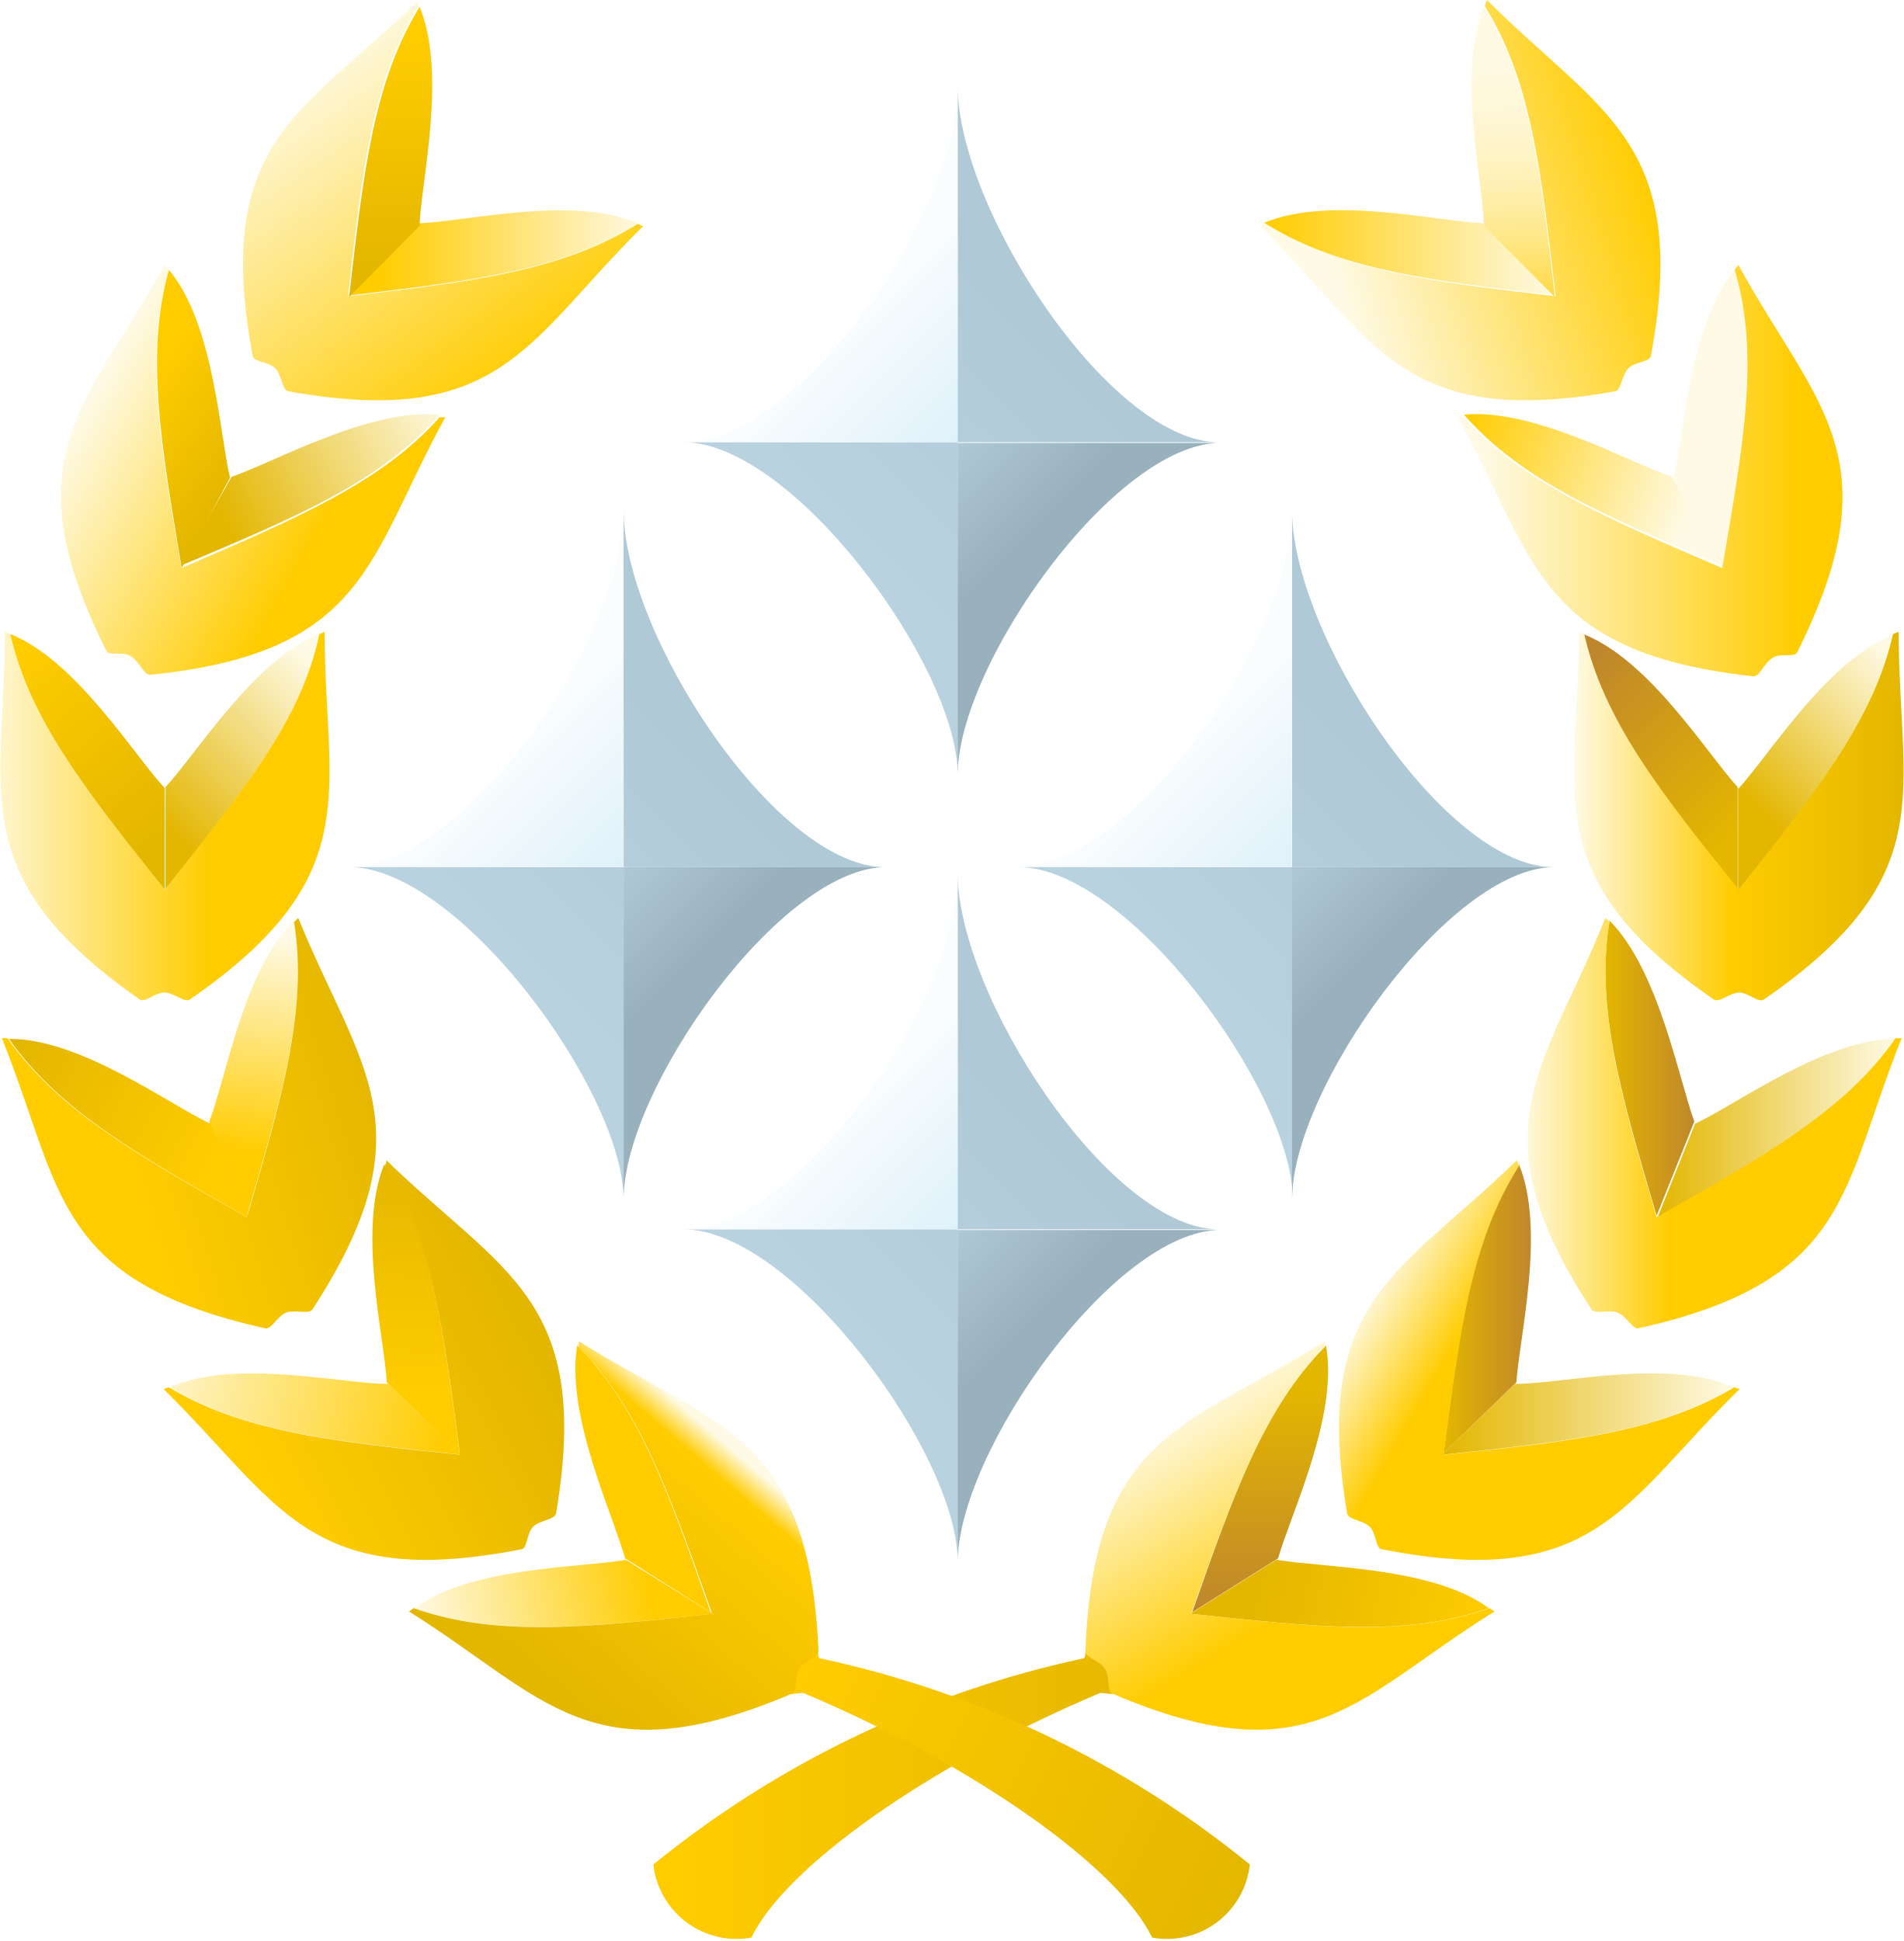
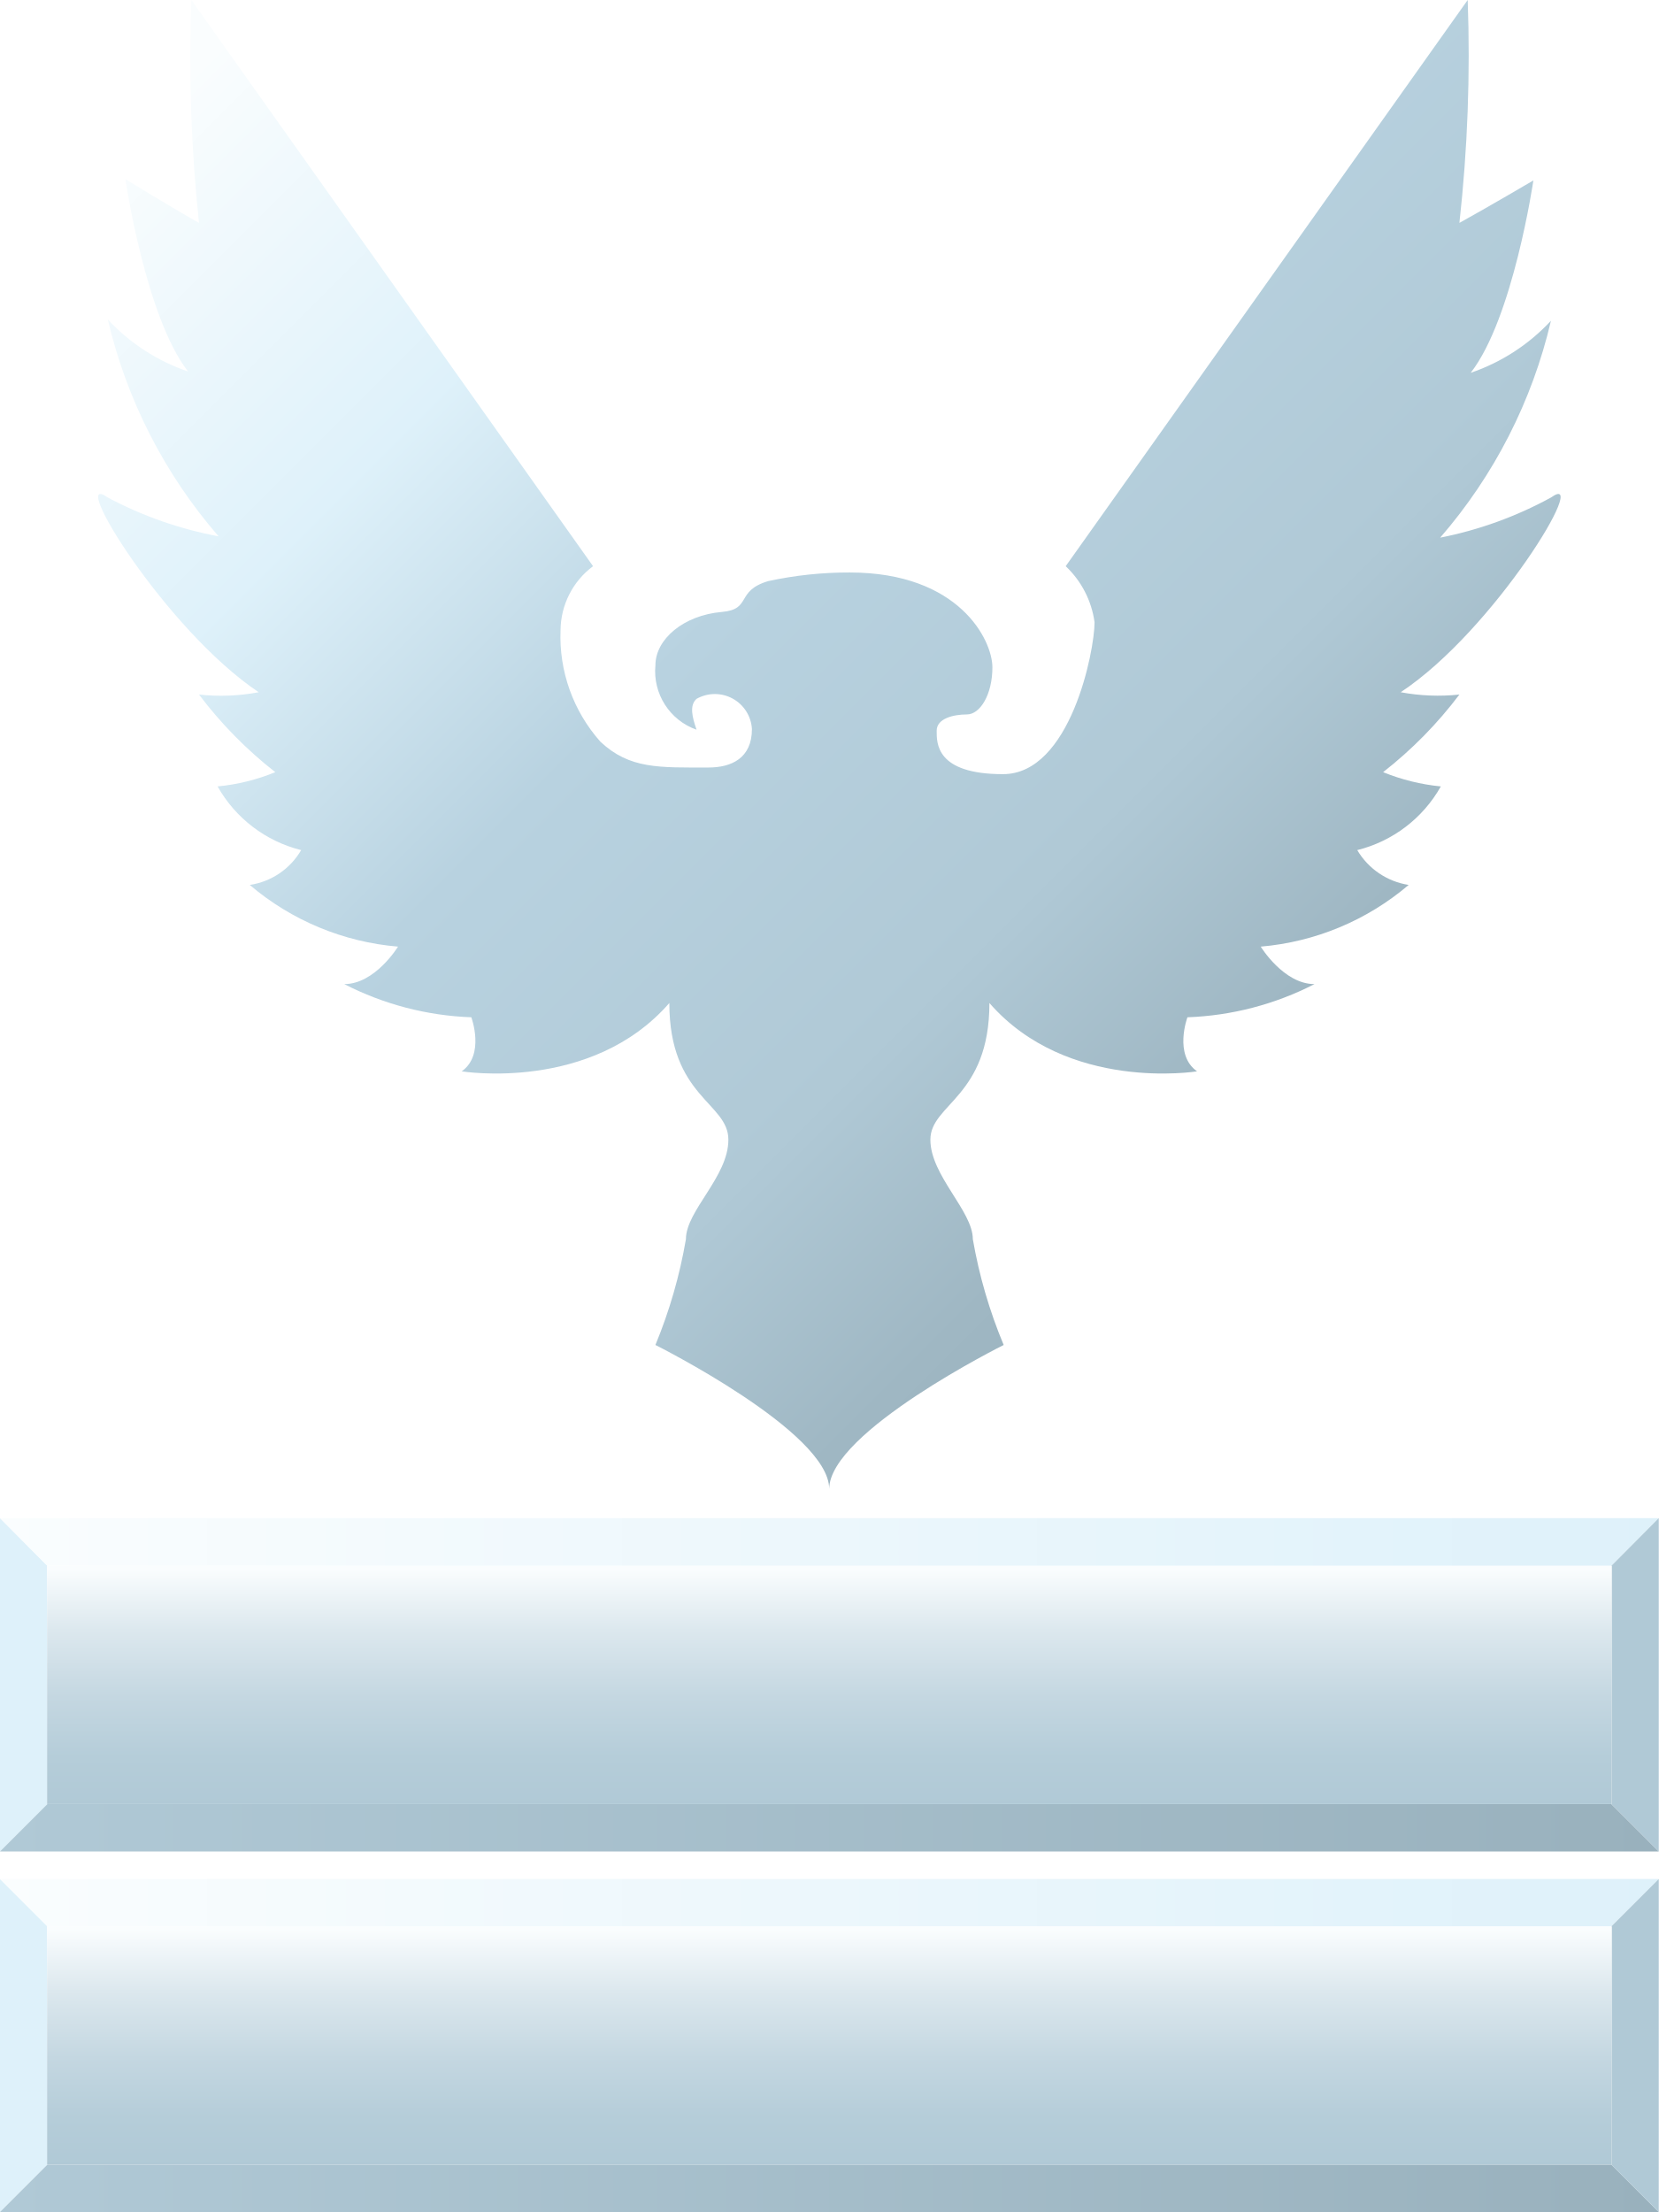
- <svg xmlns="http://www.w3.org/2000/svg" xmlns:xlink="http://www.w3.org/1999/xlink" viewBox="0 0 50.49 51.49">
+ <svg xmlns="http://www.w3.org/2000/svg" xmlns:xlink="http://www.w3.org/1999/xlink" viewBox="0 0 50.01 66.69">
  <defs>
-     <style>.cls-1{fill:url(#linear-gradient);}.cls-2{fill:url(#linear-gradient-2);}.cls-3{fill:url(#linear-gradient-3);}.cls-4{fill:url(#linear-gradient-4);}.cls-5{fill:url(#linear-gradient-5);}.cls-6{fill:url(#linear-gradient-6);}.cls-7{fill:url(#linear-gradient-7);}.cls-8{fill:url(#linear-gradient-8);}.cls-9{fill:url(#linear-gradient-9);}.cls-10{fill:url(#linear-gradient-10);}.cls-11{fill:url(#linear-gradient-11);}.cls-12{fill:url(#linear-gradient-12);}.cls-13{fill:url(#linear-gradient-13);}.cls-14{fill:url(#linear-gradient-14);}.cls-15{fill:#fefae5;}.cls-16{fill:url(#linear-gradient-15);}.cls-17{fill:url(#linear-gradient-16);}.cls-18{fill:url(#linear-gradient-17);}.cls-19{fill:url(#linear-gradient-18);}.cls-20{fill:url(#linear-gradient-19);}.cls-21{fill:url(#linear-gradient-20);}.cls-22{fill:url(#linear-gradient-21);}.cls-23{fill:url(#linear-gradient-22);}.cls-24{fill:url(#linear-gradient-23);}.cls-25{fill:url(#linear-gradient-24);}.cls-26{fill:url(#linear-gradient-25);}.cls-27{fill:url(#linear-gradient-26);}.cls-28{fill:url(#linear-gradient-27);}.cls-29{fill:url(#linear-gradient-28);}.cls-30{fill:#fc0;}.cls-31{fill:url(#linear-gradient-29);}.cls-32{fill:url(#linear-gradient-30);}.cls-33{fill:url(#linear-gradient-31);}.cls-34{fill:url(#linear-gradient-32);}.cls-35{fill:url(#linear-gradient-33);}.cls-36{fill:url(#linear-gradient-34);}.cls-37{fill:url(#linear-gradient-35);}.cls-38{fill:url(#linear-gradient-36);}.cls-39{fill:url(#linear-gradient-37);}.cls-40{fill:url(#linear-gradient-38);}.cls-41{fill:url(#linear-gradient-39);}.cls-42{fill:url(#linear-gradient-40);}.cls-43{fill:url(#linear-gradient-41);}.cls-44{fill:url(#linear-gradient-42);}.cls-45{fill:url(#linear-gradient-43);}.cls-46{fill:url(#linear-gradient-44);}.cls-47{fill:url(#linear-gradient-45);}.cls-48{fill:url(#linear-gradient-46);}.cls-49{fill:url(#linear-gradient-47);}.cls-50{fill:url(#linear-gradient-48);}</style>
-     <linearGradient id="linear-gradient" x1="18.09" y1="47.58" x2="30.96" y2="47.58" gradientUnits="userSpaceOnUse">
-       <stop offset="0" stop-color="#fc0" />
-       <stop offset="1" stop-color="#e3b600" />
+     <style>.cls-1{fill:url(#linear-gradient);}.cls-2{fill:#def1fa;}.cls-3{fill:url(#linear-gradient-2);}.cls-4{fill:url(#linear-gradient-3);}.cls-5{fill:#b0c9d6;}.cls-6{fill:url(#linear-gradient-4);}.cls-7{fill:url(#linear-gradient-5);}.cls-8{fill:url(#linear-gradient-6);}.cls-9{fill:url(#linear-gradient-7);}</style>
+     <linearGradient id="linear-gradient" x1="9.84" y1="-1.88" x2="44.03" y2="32.31" gradientUnits="userSpaceOnUse">
+       <stop offset="0" stop-color="#fafdfe" />
+       <stop offset="0.25" stop-color="#def1fa" />
+       <stop offset="0.47" stop-color="#b8d2e0" />
+       <stop offset="0.73" stop-color="#b0c9d6" />
+       <stop offset="0.74" stop-color="#afc8d5" />
+       <stop offset="0.89" stop-color="#9fb7c3" />
+       <stop offset="1" stop-color="#99b1bd" />
    </linearGradient>
-     <linearGradient id="linear-gradient-2" x1="46.06" y1="21.96" x2="41.94" y2="17.84" gradientUnits="userSpaceOnUse">
-       <stop offset="0" stop-color="#e3b600" />
-       <stop offset="1" stop-color="#bf872b" />
+     <linearGradient id="linear-gradient-2" y1="46.49" x2="50.01" y2="46.49" gradientUnits="userSpaceOnUse">
+       <stop offset="0" stop-color="#fafdfe" />
+       <stop offset="1" stop-color="#def1fa" />
    </linearGradient>
-     <linearGradient id="linear-gradient-3" x1="46.62" y1="21.51" x2="50.45" y2="17.68" gradientUnits="userSpaceOnUse">
-       <stop offset="0" stop-color="#e3b600" />
-       <stop offset="1" stop-color="#fefae5" />
-     </linearGradient>
-     <linearGradient id="linear-gradient-4" x1="41.75" y1="21.65" x2="50.49" y2="21.65" gradientUnits="userSpaceOnUse">
-       <stop offset="0" stop-color="#fefae5" />
-       <stop offset="0.48" stop-color="#fc0" />
-       <stop offset="1" stop-color="#e3b600" />
-     </linearGradient>
-     <linearGradient id="linear-gradient-5" x1="42.58" y1="28.38" x2="44.95" y2="28.38" xlink:href="#linear-gradient-2" />
-     <linearGradient id="linear-gradient-6" x1="43.94" y1="29.91" x2="50.28" y2="29.91" xlink:href="#linear-gradient-3" />
-     <linearGradient id="linear-gradient-7" x1="40.31" y1="29.8" x2="44.31" y2="29.8" gradientUnits="userSpaceOnUse">
-       <stop offset="0" stop-color="#fefae5" />
-       <stop offset="1" stop-color="#fc0" />
-     </linearGradient>
-     <linearGradient id="linear-gradient-8" x1="38.29" y1="34.76" x2="40.61" y2="34.76" xlink:href="#linear-gradient-2" />
-     <linearGradient id="linear-gradient-9" x1="38.29" y1="37.51" x2="46.01" y2="37.51" xlink:href="#linear-gradient-3" />
-     <linearGradient id="linear-gradient-10" x1="36.08" y1="34.57" x2="38.46" y2="35.95" xlink:href="#linear-gradient-7" />
-     <linearGradient id="linear-gradient-11" x1="33.42" y1="36.88" x2="33.42" y2="42.63" xlink:href="#linear-gradient-2" />
-     <linearGradient id="linear-gradient-12" x1="33.26" y1="42.06" x2="39.39" y2="43.34" gradientUnits="userSpaceOnUse">
-       <stop offset="0" stop-color="#e3b600" />
-       <stop offset="1" stop-color="#fc0" />
-     </linearGradient>
-     <linearGradient id="linear-gradient-13" x1="30.73" y1="37.64" x2="33.98" y2="42.89" xlink:href="#linear-gradient-7" />
-     <linearGradient id="linear-gradient-14" x1="38.67" y1="11.48" x2="44.75" y2="13.68" gradientUnits="userSpaceOnUse">
-       <stop offset="0" stop-color="#fc0" />
-       <stop offset="1" stop-color="#fefae5" />
-     </linearGradient>
-     <linearGradient id="linear-gradient-15" x1="39.32" y1="12.45" x2="47.73" y2="12.45" xlink:href="#linear-gradient-7" />
-     <linearGradient id="linear-gradient-16" x1="33.57" y1="6.71" x2="41.26" y2="6.71" xlink:href="#linear-gradient-14" />
-     <linearGradient id="linear-gradient-17" x1="40.26" y1="9.14" x2="40.01" y2="0.22" gradientUnits="userSpaceOnUse">
-       <stop offset="0" stop-color="#fc0" />
-       <stop offset="0.02" stop-color="#ffce09" />
-       <stop offset="0.12" stop-color="#ffd83c" />
-       <stop offset="0.23" stop-color="#ffe169" />
-       <stop offset="0.34" stop-color="#fee98f" />
-       <stop offset="0.45" stop-color="#feefae" />
-       <stop offset="0.57" stop-color="#fef4c7" />
-       <stop offset="0.7" stop-color="#fef7d8" />
-       <stop offset="0.83" stop-color="#fef9e2" />
-       <stop offset="1" stop-color="#fefae5" />
-     </linearGradient>
-     <linearGradient id="linear-gradient-18" x1="35.33" y1="6.99" x2="43.66" y2="4.41" xlink:href="#linear-gradient-7" />
-     <linearGradient id="linear-gradient-19" x1="20.99" y1="44.64" x2="32.97" y2="50.66" xlink:href="#linear-gradient" />
-     <linearGradient id="linear-gradient-20" x1="-483.04" y1="21.96" x2="-487.17" y2="17.84" gradientTransform="matrix(-1, 0, 0, 1, -478.62, 0)" xlink:href="#linear-gradient-3" />
-     <linearGradient id="linear-gradient-21" x1="0.48" y1="17.36" x2="4.32" y2="22.19" xlink:href="#linear-gradient" />
-     <linearGradient id="linear-gradient-22" x1="-0.7" y1="21.65" x2="5.63" y2="21.65" xlink:href="#linear-gradient-7" />
-     <linearGradient id="linear-gradient-23" x1="6.43" y1="30.56" x2="7.1" y2="24.81" xlink:href="#linear-gradient-14" />
-     <linearGradient id="linear-gradient-24" x1="5.61" y1="30.78" x2="0.36" y2="27.95" xlink:href="#linear-gradient" />
-     <linearGradient id="linear-gradient-25" x1="3.54" y1="31.03" x2="10.46" y2="28.86" xlink:href="#linear-gradient" />
-     <linearGradient id="linear-gradient-26" x1="10.99" y1="36.9" x2="11.24" y2="30.56" xlink:href="#linear-gradient" />
-     <linearGradient id="linear-gradient-27" x1="3.4" y1="36.15" x2="11.9" y2="37.98" xlink:href="#linear-gradient-7" />
-     <linearGradient id="linear-gradient-28" x1="6.78" y1="38.67" x2="13.86" y2="35" xlink:href="#linear-gradient" />
-     <linearGradient id="linear-gradient-29" x1="-495.85" y1="42.06" x2="-489.72" y2="43.34" gradientTransform="matrix(-1, 0, 0, 1, -478.62, 0)" xlink:href="#linear-gradient-14" />
-     <linearGradient id="linear-gradient-30" x1="14.43" y1="44.6" x2="19.6" y2="38.6" gradientUnits="userSpaceOnUse">
-       <stop offset="0" stop-color="#e3b600" />
-       <stop offset="0.9" stop-color="#fc0" />
-       <stop offset="1" stop-color="#fefae5" />
-     </linearGradient>
-     <linearGradient id="linear-gradient-31" x1="5.86" y1="13.7" x2="11.94" y2="10.87" xlink:href="#linear-gradient-3" />
-     <linearGradient id="linear-gradient-32" x1="3.75" y1="10.39" x2="6.58" y2="12.56" xlink:href="#linear-gradient" />
-     <linearGradient id="linear-gradient-33" x1="2.03" y1="11.25" x2="8.19" y2="14.66" xlink:href="#linear-gradient-7" />
-     <linearGradient id="linear-gradient-34" x1="10.07" y1="6.71" x2="17.15" y2="6.71" xlink:href="#linear-gradient-14" />
-     <linearGradient id="linear-gradient-35" x1="10.34" y1="1.04" x2="10.34" y2="7.21" xlink:href="#linear-gradient" />
-     <linearGradient id="linear-gradient-36" x1="7.71" y1="1.9" x2="13.63" y2="10.15" xlink:href="#linear-gradient-7" />
-     <linearGradient id="linear-gradient-37" x1="13.68" y1="25.53" x2="18.94" y2="20.26" gradientUnits="userSpaceOnUse">
-       <stop offset="0" stop-color="#b8d2e0" />
-       <stop offset="1" stop-color="#b0c9d6" />
-     </linearGradient>
-     <linearGradient id="linear-gradient-38" x1="16.02" y1="23.41" x2="18.21" y2="25.6" gradientUnits="userSpaceOnUse">
+     <linearGradient id="linear-gradient-3" y1="55.1" x2="50.01" y2="55.1" gradientUnits="userSpaceOnUse">
      <stop offset="0" stop-color="#b0c9d6" />
      <stop offset="1" stop-color="#99b1bd" />
    </linearGradient>
-     <linearGradient id="linear-gradient-39" x1="13.94" y1="19.29" x2="17.12" y2="22.48" gradientUnits="userSpaceOnUse">
+     <linearGradient id="linear-gradient-4" x1="25.01" y1="47.28" x2="25.01" y2="54.49" gradientUnits="userSpaceOnUse">
      <stop offset="0" stop-color="#fafdfe" />
-       <stop offset="1" stop-color="#def1fa" />
+       <stop offset="0.26" stop-color="#dce8ee" />
+       <stop offset="0.54" stop-color="#c4d7e1" />
+       <stop offset="0.79" stop-color="#b5cdd9" />
+       <stop offset="1" stop-color="#b0c9d6" />
    </linearGradient>
-     <linearGradient id="linear-gradient-40" x1="31.41" y1="25.53" x2="36.67" y2="20.26" xlink:href="#linear-gradient-37" />
-     <linearGradient id="linear-gradient-41" x1="33.75" y1="23.41" x2="35.94" y2="25.6" xlink:href="#linear-gradient-38" />
-     <linearGradient id="linear-gradient-42" x1="31.67" y1="19.29" x2="34.85" y2="22.48" xlink:href="#linear-gradient-39" />
-     <linearGradient id="linear-gradient-43" x1="22.54" y1="14.27" x2="27.8" y2="9" xlink:href="#linear-gradient-37" />
-     <linearGradient id="linear-gradient-44" x1="24.88" y1="12.15" x2="27.07" y2="14.34" xlink:href="#linear-gradient-38" />
-     <linearGradient id="linear-gradient-45" x1="22.8" y1="8.03" x2="25.99" y2="11.22" xlink:href="#linear-gradient-39" />
-     <linearGradient id="linear-gradient-46" x1="22.54" y1="35.14" x2="27.8" y2="29.88" xlink:href="#linear-gradient-37" />
-     <linearGradient id="linear-gradient-47" x1="24.88" y1="33.03" x2="27.07" y2="35.22" xlink:href="#linear-gradient-38" />
-     <linearGradient id="linear-gradient-48" x1="22.8" y1="28.91" x2="25.99" y2="32.09" xlink:href="#linear-gradient-39" />
+     <linearGradient id="linear-gradient-5" y1="57.36" x2="50.01" y2="57.36" xlink:href="#linear-gradient-2" />
+     <linearGradient id="linear-gradient-6" y1="65.98" x2="50.01" y2="65.98" xlink:href="#linear-gradient-3" />
+     <linearGradient id="linear-gradient-7" x1="25.01" y1="58.16" x2="25.01" y2="65.36" xlink:href="#linear-gradient-4" />
  </defs>
  <g id="Layer_2" data-name="Layer 2">
    <g id="Artwork">
-       <g id="General_Grade_3_" data-name="General (Grade 3)">
-         <path class="cls-1" d="M29.42,44.27l.26.64c-.2.06-.31,0-.5,0-4.58,1.93-8.36,4.63-9.25,6.49a2.22,2.22,0,0,1-2.6-1.94A27.09,27.09,0,0,1,28.7,44c.17,0,0-.31.2-.35Z" />
-         <path class="cls-2" d="M46.09,20.88l0,0h0V23.6c-2.07-2.6-3.58-4.5-4.1-6.78C43.75,17.5,45.28,20,46.09,20.88Z" />
-         <path class="cls-3" d="M46.12,20.91l0,0c.82-.9,2.35-3.38,4.07-4.06-.51,2.28-2,4.18-4.09,6.78V20.91Z" />
-         <path class="cls-4" d="M41.88,16.76a.84.84,0,0,0,.14.06c.52,2.28,2,4.18,4.1,6.78,2.06-2.6,3.57-4.5,4.09-6.78l.15-.06c0,4.28,1.18,6.47-3.57,9.75-.15.11-.41-.18-.66-.18s-.54.29-.68.18C40.7,23.23,41.88,21,41.88,16.76Z" />
-         <path class="cls-5" d="M44.94,29.75s0,0,0,0h0l-1,2.5c-.94-3.19-1.63-5.52-1.25-7.83C44,25.74,44.52,28.61,44.94,29.75Z" />
-         <path class="cls-6" d="M45,29.79l0,0c1.1-.52,3.45-2.25,5.3-2.23-1.33,1.91-3.46,3.1-6.34,4.75l1-2.5Z" />
-         <path class="cls-7" d="M42.58,24.35l.11.11c-.38,2.31.31,4.64,1.25,7.83,2.89-1.64,5-2.83,6.34-4.75h.16c-1.61,4-1.34,6.44-7,7.7-.16,0-.3-.33-.54-.42s-.6.06-.69-.09C39.05,29.91,41,28.32,42.58,24.35Z" />
-         <path class="cls-8" d="M40.22,36.67v0h0l-1.93,1.88c.43-3.29.73-5.7,2-7.66C41,32.63,40.3,35.46,40.22,36.67Z" />
-         <path class="cls-9" d="M40.22,36.71h0c1.21,0,4.06-.68,5.75.09-2,1.21-4.42,1.44-7.72,1.79l1.93-1.88Z" />
-         <path class="cls-10" d="M40.23,30.78l.06.15c-1.27,2-1.57,4.37-2,7.66C41.6,38.25,44,38,46,36.8l.14.05c-3.07,3-3.81,5.36-9.48,4.25-.17,0-.15-.42-.33-.6s-.58-.18-.6-.36C34.77,34.45,37.17,33.77,40.23,30.78Z" />
-         <path class="cls-11" d="M33.9,41.34s0,0,0,0h0l-2.28,1.43c1.1-3.13,1.9-5.42,3.55-7.08C35.51,37.55,34.23,40.17,33.9,41.34Z" />
-         <path class="cls-12" d="M33.89,41.38h0c1.19.21,4.11.18,5.6,1.28-2.2.78-4.62.5-7.92.15l2.28-1.43Z" />
-         <path class="cls-13" d="M35.14,35.58c0,.05,0,.1,0,.15-1.65,1.66-2.45,4-3.55,7.08,3.31.36,5.72.63,7.92-.15l.13.09C36,45,34.82,47.2,29.51,44.93c-.16-.07-.06-.44-.2-.66s-.53-.3-.52-.47C29,38,31.52,37.86,35.14,35.58Z" />
-         <path class="cls-14" d="M44.35,12.65l0,0h0L45.68,15c-3.06-1.29-5.3-2.23-6.85-4C40.66,10.82,43.2,12.26,44.35,12.65Z" />
-         <path class="cls-15" d="M44.39,12.67v0c.29-1.18.43-4.1,1.62-5.51.64,2.24.22,4.63-.33,7.91l-1.29-2.36Z" />
-         <path class="cls-16" d="M38.67,11.07h.16c1.55,1.74,3.79,2.68,6.85,4,.56-3.28,1-5.67.33-7.91,0,0,.06-.09.1-.13,2.06,3.76,4.14,5.1,1.56,10.27-.08.16-.44,0-.67.16s-.33.5-.5.48C40.75,17.31,40.73,14.82,38.67,11.07Z" />
-         <path class="cls-17" d="M39.32,5.92h0l1.9,1.91c-3.3-.39-5.71-.67-7.69-1.92C35.27,5.18,38.11,5.87,39.32,5.92Z" />
-         <path class="cls-18" d="M39.36,5.93a.08.08,0,0,0,0,0c-.05-1.21-.72-4,0-5.75,1.24,2,1.5,4.4,1.88,7.7l-1.9-1.91Z" />
-         <path class="cls-19" d="M33.43,6l.14-.06c2,1.25,4.39,1.53,7.69,1.92-.38-3.3-.64-5.71-1.88-7.7L39.44,0c3,3,5.4,3.75,4.35,9.43,0,.17-.42.16-.6.34s-.18.58-.35.61C37.15,11.4,36.45,9,33.43,6Z" />
-         <path class="cls-20" d="M21.07,44.27l-.27.64c.21.06.32,0,.51,0,4.57,1.93,8.35,4.63,9.25,6.49a2.21,2.21,0,0,0,2.59-1.94A27,27,0,0,0,21.79,44c-.18,0,0-.31-.2-.35Z" />
-         <path class="cls-21" d="M4.39,20.88l0,0h0V23.6C6.43,21,8,19.1,8.47,16.82,6.74,17.5,5.21,20,4.39,20.88Z" />
-         <path class="cls-22" d="M4.37,20.91s0,0,0,0C3.53,20,2,17.5.27,16.82c.52,2.28,2,4.18,4.1,6.78V20.91Z" />
-         <path class="cls-23" d="M8.61,16.76a.84.84,0,0,1-.14.06C8,19.1,6.43,21,4.37,23.6,2.31,21,.79,19.1.27,16.82a.84.84,0,0,1-.14-.06C.13,21-1,23.23,3.7,26.51c.14.11.4-.18.66-.18s.54.29.68.18C9.79,23.23,8.61,21,8.61,16.76Z" />
-         <path class="cls-24" d="M5.55,29.75a.06.06,0,0,0,0,0h0l1,2.5c.93-3.19,1.62-5.52,1.25-7.83C6.45,25.74,6,28.61,5.55,29.75Z" />
-         <path class="cls-25" d="M5.54,29.79s0,0,0,0c-1.09-.52-3.44-2.25-5.3-2.23,1.34,1.91,3.46,3.1,6.35,4.75l-1-2.5Z" />
-         <path class="cls-26" d="M7.91,24.35l-.11.11c.37,2.31-.32,4.64-1.25,7.83-2.89-1.64-5-2.83-6.35-4.75H.05c1.61,4,1.33,6.44,7,7.7.17,0,.31-.33.54-.42s.61.06.7-.09C11.43,29.91,9.52,28.32,7.91,24.35Z" />
-         <path class="cls-27" d="M10.26,36.67s0,0,0,0h0l1.93,1.88c-.43-3.29-.73-5.7-2-7.66C9.48,32.63,10.19,35.46,10.26,36.67Z" />
-         <path class="cls-28" d="M10.27,36.71h0c-1.21,0-4.06-.68-5.75.09,2,1.21,4.41,1.44,7.72,1.79l-1.93-1.88Z" />
-         <path class="cls-29" d="M10.25,30.78s0,.1-.05.15c1.27,2,1.57,4.37,2,7.66C8.89,38.25,6.48,38,4.48,36.8l-.14.05c3.06,3,3.81,5.36,9.48,4.25.17,0,.14-.42.32-.6s.58-.18.61-.36C15.71,34.45,13.32,33.77,10.25,30.78Z" />
-         <path class="cls-30" d="M16.58,41.34l0,0h0l2.27,1.43c-1.1-3.13-1.89-5.42-3.54-7.08C15,37.55,16.26,40.17,16.58,41.34Z" />
-         <path class="cls-31" d="M16.6,41.38h0c-1.2.21-4.12.18-5.61,1.28,2.21.78,4.62.5,7.92.15L16.6,41.38Z" />
-         <path class="cls-32" d="M15.35,35.58c0,.05,0,.1,0,.15,1.65,1.66,2.44,4,3.54,7.08-3.3.36-5.71.63-7.92-.15l-.12.09C14.45,45,15.67,47.2,21,44.93c.16-.07.06-.44.2-.66s.52-.3.51-.47C21.45,38,19,37.86,15.35,35.58Z" />
-         <path class="cls-33" d="M6.14,12.65l0,0h0L4.81,15c3.06-1.29,5.3-2.23,6.85-4C9.82,10.82,7.28,12.26,6.14,12.65Z" />
-         <path class="cls-34" d="M6.1,12.67a.06.06,0,0,0,0,0c-.28-1.18-.43-4.1-1.62-5.51-.63,2.24-.21,4.63.34,7.91L6.1,12.67Z" />
-         <path class="cls-35" d="M11.81,11.07h-.15c-1.55,1.74-3.79,2.68-6.85,4-.56-3.28-1-5.67-.34-7.91L4.38,7C2.32,10.75.23,12.09,2.82,17.26c.07.16.44,0,.67.16s.33.5.5.48C9.74,17.31,9.75,14.82,11.81,11.07Z" />
-         <path class="cls-36" d="M11.17,5.92h-.05L9.23,7.84c3.3-.39,5.71-.67,7.68-1.92C15.22,5.18,12.38,5.87,11.17,5.92Z" />
-         <path class="cls-37" d="M11.13,5.93v0c.06-1.21.72-4,0-5.75-1.23,2-1.49,4.4-1.87,7.7l1.89-1.91Z" />
-         <path class="cls-38" d="M17.06,6l-.15-.06c-2,1.25-4.38,1.53-7.68,1.92.37-3.3.63-5.71,1.87-7.7,0,0,0-.09,0-.14C8,3,5.65,3.75,6.7,9.43c0,.17.42.16.6.34s.18.58.35.61C13.33,11.4,14,9,17.06,6Z" />
-       </g>
-       <g id="General_Grade_2_" data-name="General (Grade 2)">
-         <path class="cls-39" d="M23.38,23c-2.88-.13-6.84-6.22-6.84-9.47,0,0,0,.07,0,.1V23H9.38l-.13,0c2.93,0,7.27,5.95,7.29,8.8V23Z" />
-         <path class="cls-40" d="M23.51,23l-.13,0H16.54v8.82h0C16.54,28.89,20.71,23,23.51,23Z" />
-         <path class="cls-41" d="M16.53,13.62c-.07,3.45-4.16,9.22-7.15,9.37h7.15Z" />
-         <path class="cls-42" d="M41.11,23c-2.88-.13-6.84-6.22-6.84-9.47,0,0,0,.07,0,.1V23H27.11L27,23c2.93,0,7.27,5.95,7.29,8.8V23Z" />
-         <path class="cls-43" d="M41.24,23l-.13,0H34.27v8.82h0C34.27,28.89,38.44,23,41.24,23Z" />
-         <path class="cls-44" d="M34.26,13.62c-.07,3.45-4.16,9.22-7.15,9.37h7.15Z" />
-         <path class="cls-45" d="M32.24,11.73c-2.88-.13-6.84-6.22-6.84-9.47v9.47H18.24l-.12,0c2.92,0,7.27,5.95,7.28,8.8V11.73Z" />
-         <path class="cls-46" d="M32.37,11.75l-.13,0H25.4v8.82h0C25.4,17.63,29.57,11.75,32.37,11.75Z" />
-         <path class="cls-47" d="M25.4,2.36c-.08,3.45-4.17,9.22-7.16,9.37H25.4Z" />
-         <path class="cls-48" d="M32.24,32.61c-2.88-.13-6.84-6.22-6.84-9.47v9.47H18.24l-.12,0c2.92,0,7.27,5.95,7.28,8.79V32.61Z" />
-         <path class="cls-49" d="M32.37,32.63l-.13,0H25.4v8.83C25.4,38.51,29.57,32.63,32.37,32.63Z" />
-         <path class="cls-50" d="M25.4,23.24c-.08,3.44-4.17,9.22-7.16,9.37H25.4Z" />
+       <g id="Brigadier_Grade_3_" data-name="Brigadier (Grade 3)">
+         <path class="cls-1" d="M17.88,17.07,5.77,0A46.61,46.61,0,0,0,6,6.72C5.21,6.28,3.78,5.4,3.78,5.4s.61,4.16,1.89,5.8A5.89,5.89,0,0,1,3.25,9.63a15.28,15.28,0,0,0,3.34,6.54A11.67,11.67,0,0,1,3.25,15C2,14.11,5,19,7.8,20.87A6.11,6.11,0,0,1,6,20.94,12.58,12.58,0,0,0,8.3,23.28a6.12,6.12,0,0,1-1.74.43,4,4,0,0,0,2.52,1.92,2.16,2.16,0,0,1-1.55,1.05A7.92,7.92,0,0,0,12,28.54s-.69,1.13-1.62,1.13a9.09,9.09,0,0,0,3.83,1s.42,1.13-.29,1.63c0,0,3.91.64,6.26-2.06,0,2.84,1.78,3,1.78,4.12s-1.28,2.14-1.28,3a14.93,14.93,0,0,1-.92,3.19S25,43.17,25,44.89c0-1.72,5.26-4.34,5.26-4.34a14.81,14.81,0,0,1-.93-3.19c0-.85-1.28-1.92-1.28-3s1.78-1.28,1.78-4.12c2.35,2.7,6.26,2.06,6.26,2.06-.71-.5-.29-1.63-.29-1.63a9.09,9.09,0,0,0,3.83-1c-.93,0-1.62-1.13-1.62-1.13a7.92,7.92,0,0,0,4.46-1.86,2.19,2.19,0,0,1-1.55-1.05,4,4,0,0,0,2.52-1.92,6.21,6.21,0,0,1-1.74-.43A12.58,12.58,0,0,0,44,20.94a6.13,6.13,0,0,1-1.77-.07C45.06,19,48,14.11,46.76,15a11.67,11.67,0,0,1-3.34,1.21,15.28,15.28,0,0,0,3.34-6.54,5.89,5.89,0,0,1-2.42,1.57c1.28-1.64,1.89-5.8,1.89-5.8S44.8,6.28,44,6.72A45.94,45.94,0,0,0,44.25,0L32.13,17.07A2.86,2.86,0,0,1,33,18.76c0,.87-.73,4.58-2.76,4.58s-2-.94-2-1.31.51-.49.91-.49.77-.6.77-1.42-1-2.86-4.3-2.86a11.43,11.43,0,0,0-2.46.26c-1,.3-.48.85-1.4.93-1.15.1-2,.82-2,1.61A1.87,1.87,0,0,0,21,22c-.13-.38-.22-.73,0-.93a1.12,1.12,0,0,1,1.67.91c0,.88-.62,1.16-1.31,1.16-1.48,0-2.38.05-3.26-.78A4.77,4.77,0,0,1,16.9,19,2.43,2.43,0,0,1,17.88,17.07Z" />
+         <polygon class="cls-2" points="1.42 54.39 1.42 47.21 1.43 47.21 0 45.77 0 55.82 1.43 54.39 1.42 54.39" />
+         <polygon class="cls-3" points="48.58 47.21 50.01 45.77 0 45.77 1.43 47.21 48.58 47.21" />
+         <polygon class="cls-4" points="48.58 54.39 1.43 54.39 0 55.82 50.01 55.82 48.58 54.39" />
+         <polygon class="cls-5" points="48.58 47.21 48.59 47.21 48.59 54.39 48.58 54.39 50.01 55.82 50.01 45.77 48.58 47.21" />
+         <rect class="cls-6" x="1.42" y="47.21" width="47.17" height="7.18" />
+         <polygon class="cls-2" points="1.42 65.26 1.42 58.08 1.43 58.08 0 56.65 0 66.69 1.43 65.26 1.42 65.26" />
+         <polygon class="cls-7" points="48.58 58.08 50.01 56.65 0 56.65 1.43 58.08 48.58 58.08" />
+         <polygon class="cls-8" points="48.58 65.26 1.43 65.26 0 66.69 50.01 66.69 48.58 65.26" />
+         <polygon class="cls-5" points="48.58 58.08 48.59 58.08 48.59 65.26 48.58 65.26 50.01 66.69 50.01 56.65 48.58 58.08" />
+         <rect class="cls-9" x="1.42" y="58.08" width="47.17" height="7.18" />
      </g>
    </g>
  </g>
</svg>
